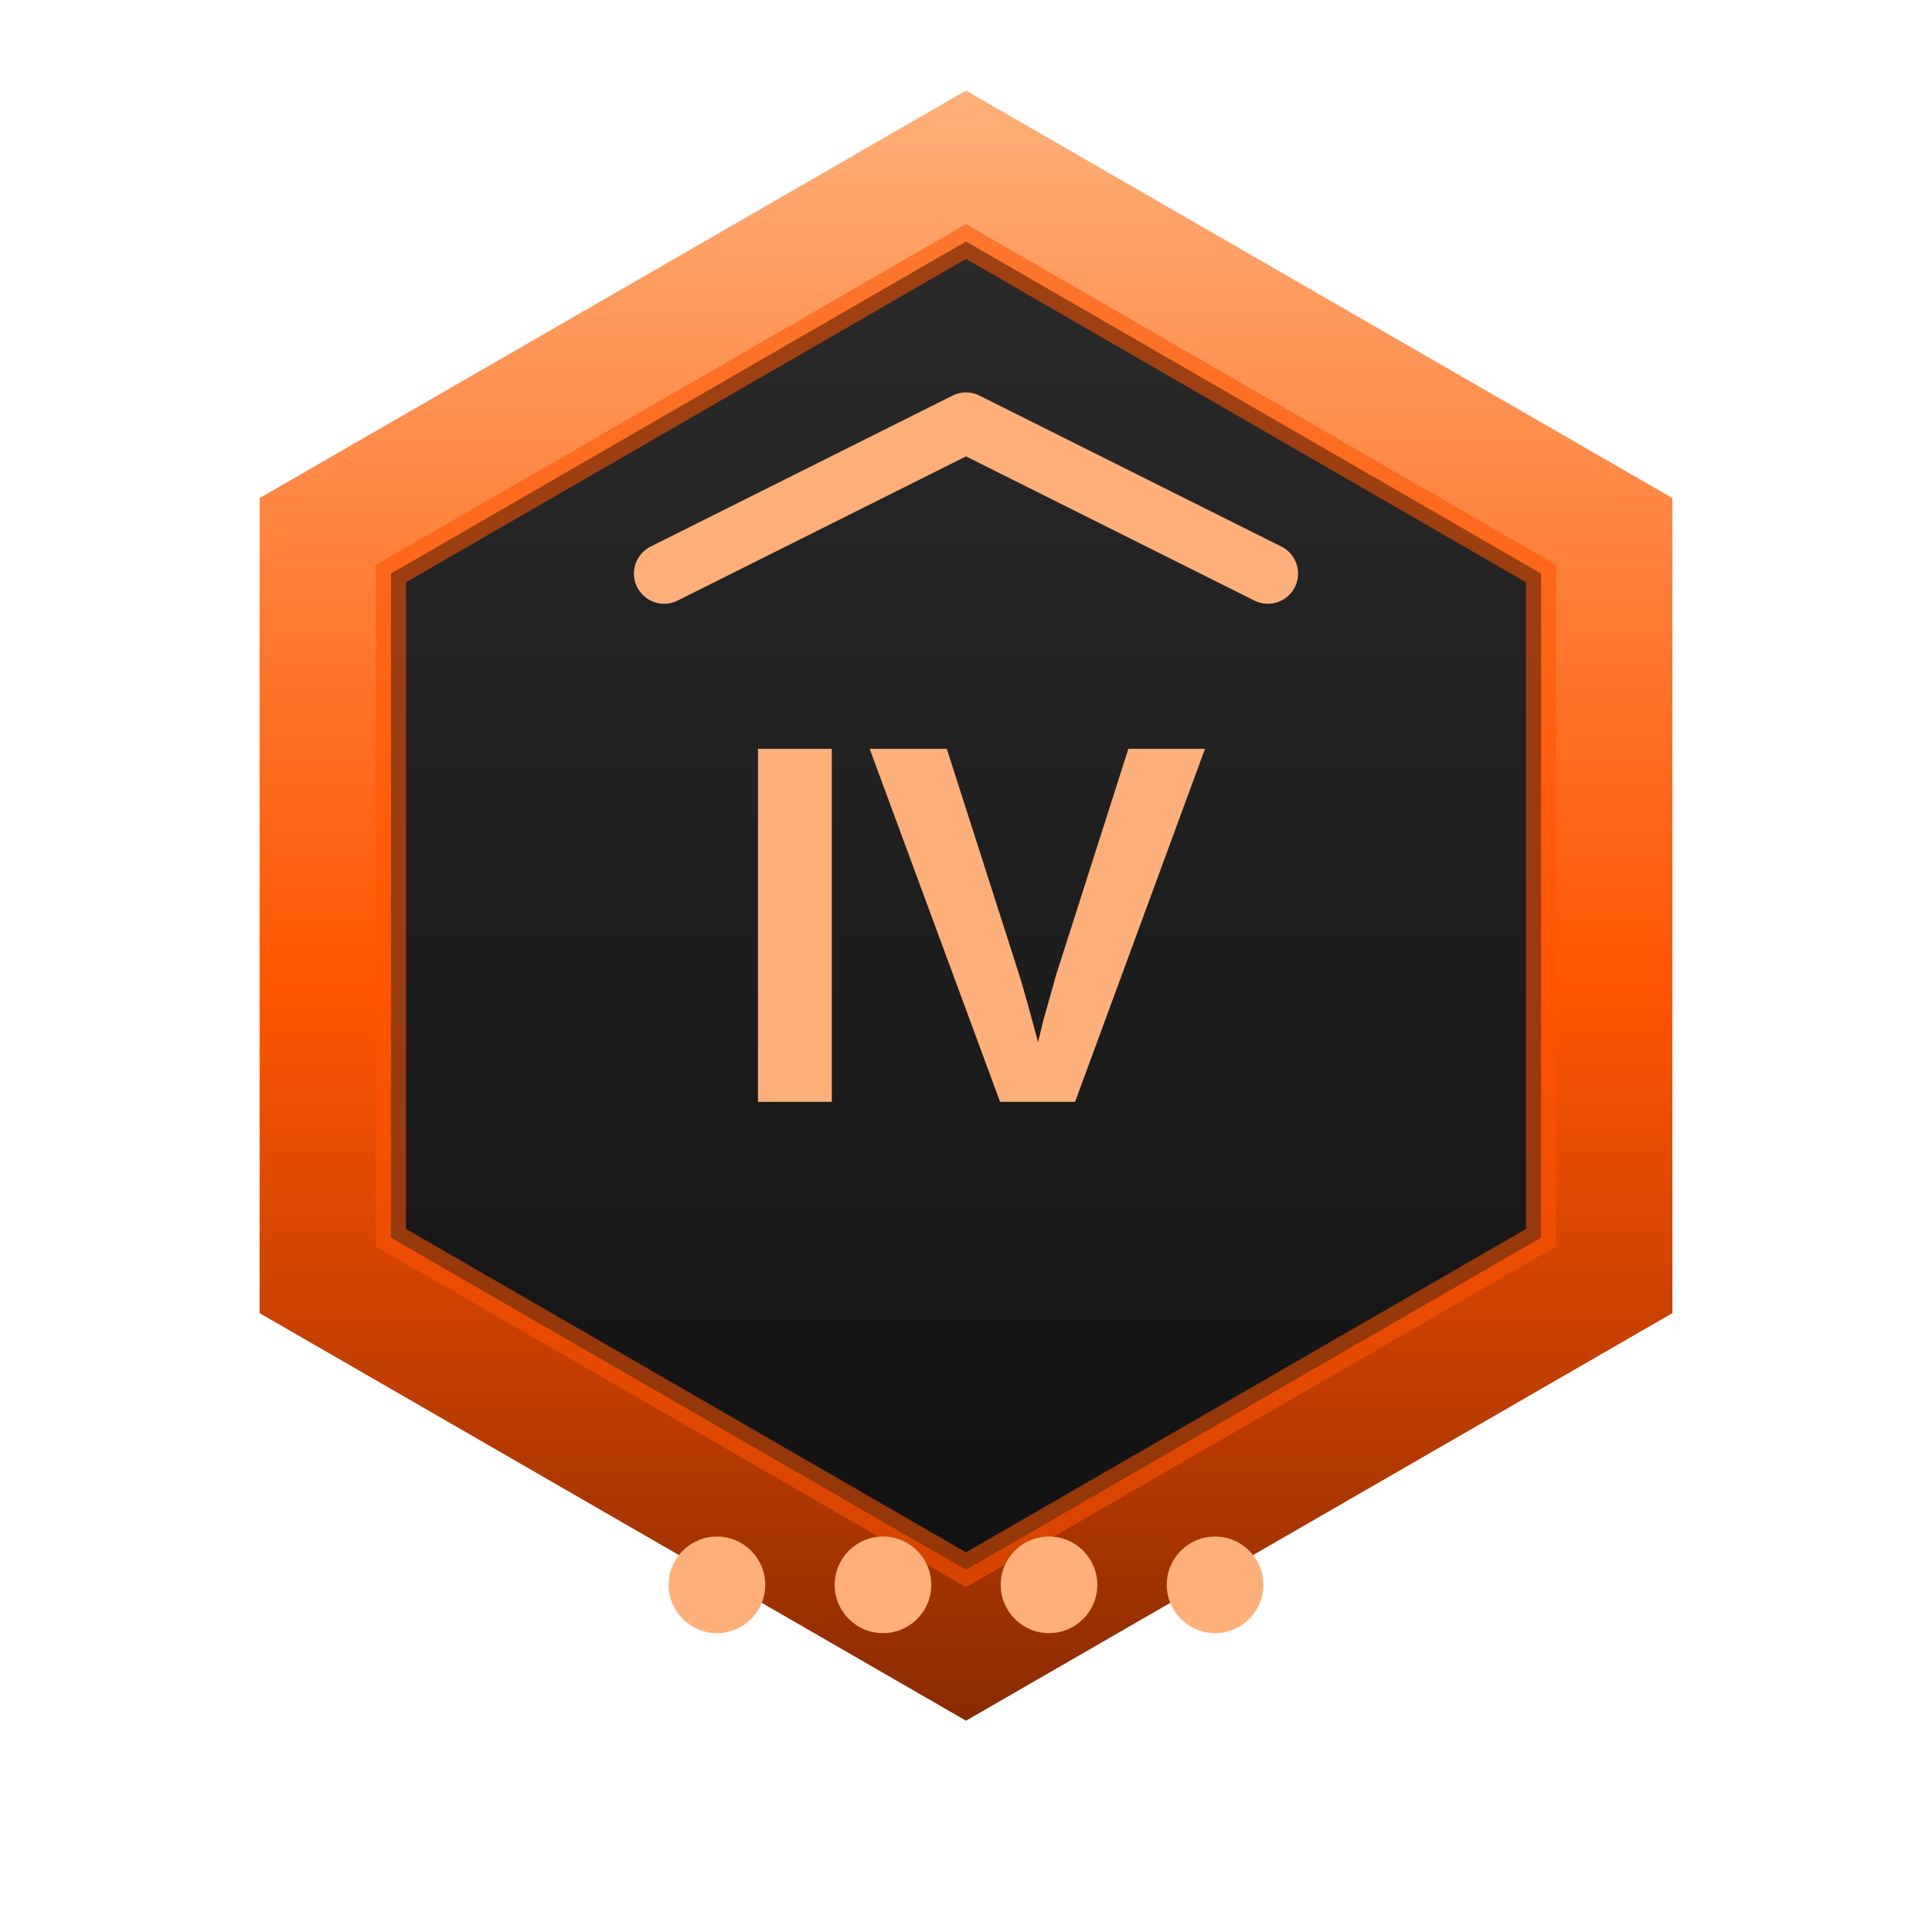
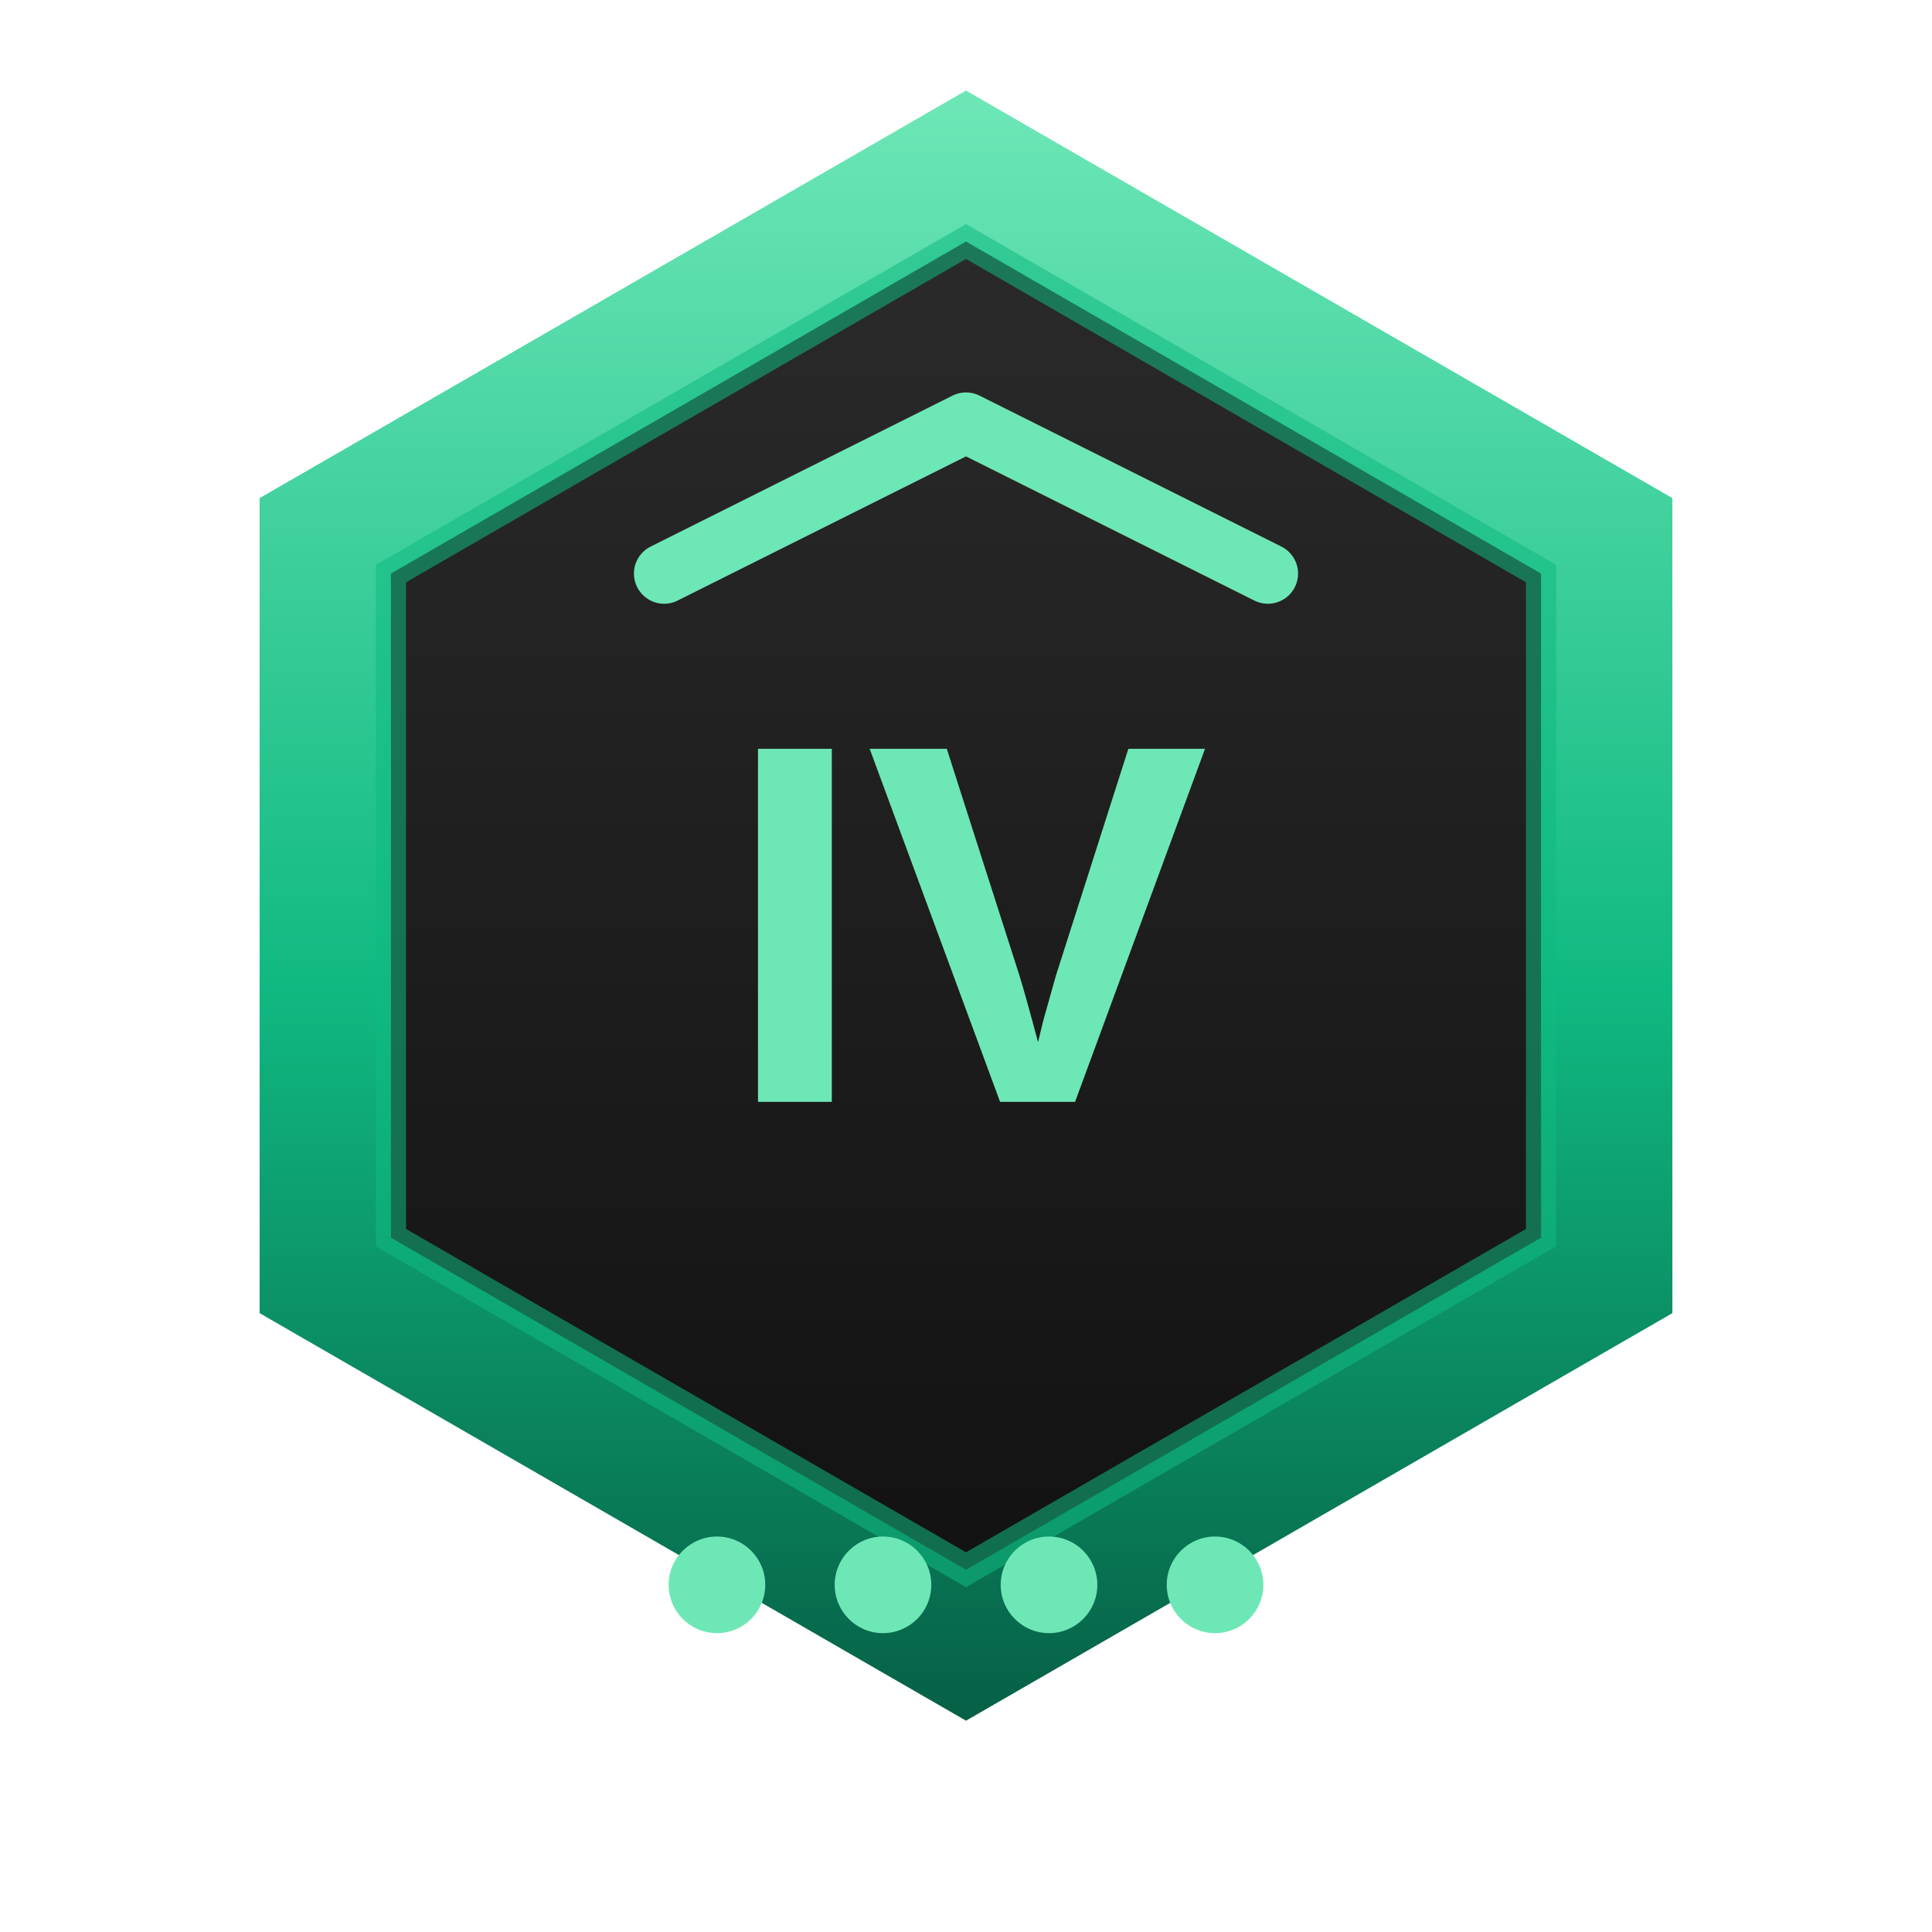
<svg xmlns="http://www.w3.org/2000/svg" viewBox="0 0 128 128" width="128" height="128" role="img" aria-label="Prestige 4">
  <defs>
    <linearGradient id="g" x1="0" y1="0" x2="0" y2="1">
-       <stop offset="0" stop-color="#ffb07a" />
-       <stop offset="0.55" stop-color="#ff5500" />
-       <stop offset="1" stop-color="#8a2a00" />
+       <stop offset="0" stop-color="#6ee7b7" />
+       <stop offset="0.55" stop-color="#10b981" />
+       <stop offset="1" stop-color="#065f46" />
    </linearGradient>
    <linearGradient id="i" x1="0" y1="0" x2="0" y2="1">
      <stop offset="0" stop-color="#2a2a2a" />
      <stop offset="1" stop-color="#121212" />
    </linearGradient>
  </defs>
  <polygon points="64.0,6.0 110.8,33.0 110.8,87.0 64.0,114.0 17.2,87.0 17.2,33.0" fill="url(#g)" />
  <polygon points="64.0,16.0 102.1,38.0 102.1,82.0 64.0,104.0 25.9,82.0 25.9,38.0" fill="url(#i)" />
-   <polygon points="64.0,16.0 102.1,38.0 102.1,82.0 64.0,104.0 25.9,82.0 25.9,38.0" fill="none" stroke="#ff5500" stroke-opacity="0.55" stroke-width="2" />
-   <path d="M44 38 L64 28 L84 38" fill="none" stroke="#ffb07a" stroke-width="4" stroke-linecap="round" stroke-linejoin="round" />
-   <text x="64" y="73" text-anchor="middle" font-family="Arial Black, Arial, Helvetica, sans-serif" font-weight="900" font-size="34" fill="#ffb07a">IV</text>
-   <circle cx="47.5" cy="105" r="3.2" fill="#ffb07a" />
-   <circle cx="58.5" cy="105" r="3.2" fill="#ffb07a" />
-   <circle cx="69.5" cy="105" r="3.2" fill="#ffb07a" />
-   <circle cx="80.5" cy="105" r="3.2" fill="#ffb07a" />
+   <polygon points="64.0,16.0 102.1,38.0 102.1,82.0 64.0,104.0 25.9,82.0 25.9,38.0" fill="none" stroke="#10b981" stroke-opacity="0.55" stroke-width="2" />
+   <path d="M44 38 L64 28 L84 38" fill="none" stroke="#6ee7b7" stroke-width="4" stroke-linecap="round" stroke-linejoin="round" />
+   <text x="64" y="73" text-anchor="middle" font-family="Arial Black, Arial, Helvetica, sans-serif" font-weight="900" font-size="34" fill="#6ee7b7">IV</text>
+   <circle cx="47.5" cy="105" r="3.2" fill="#6ee7b7" />
+   <circle cx="58.5" cy="105" r="3.2" fill="#6ee7b7" />
+   <circle cx="69.5" cy="105" r="3.2" fill="#6ee7b7" />
+   <circle cx="80.5" cy="105" r="3.2" fill="#6ee7b7" />
</svg>
